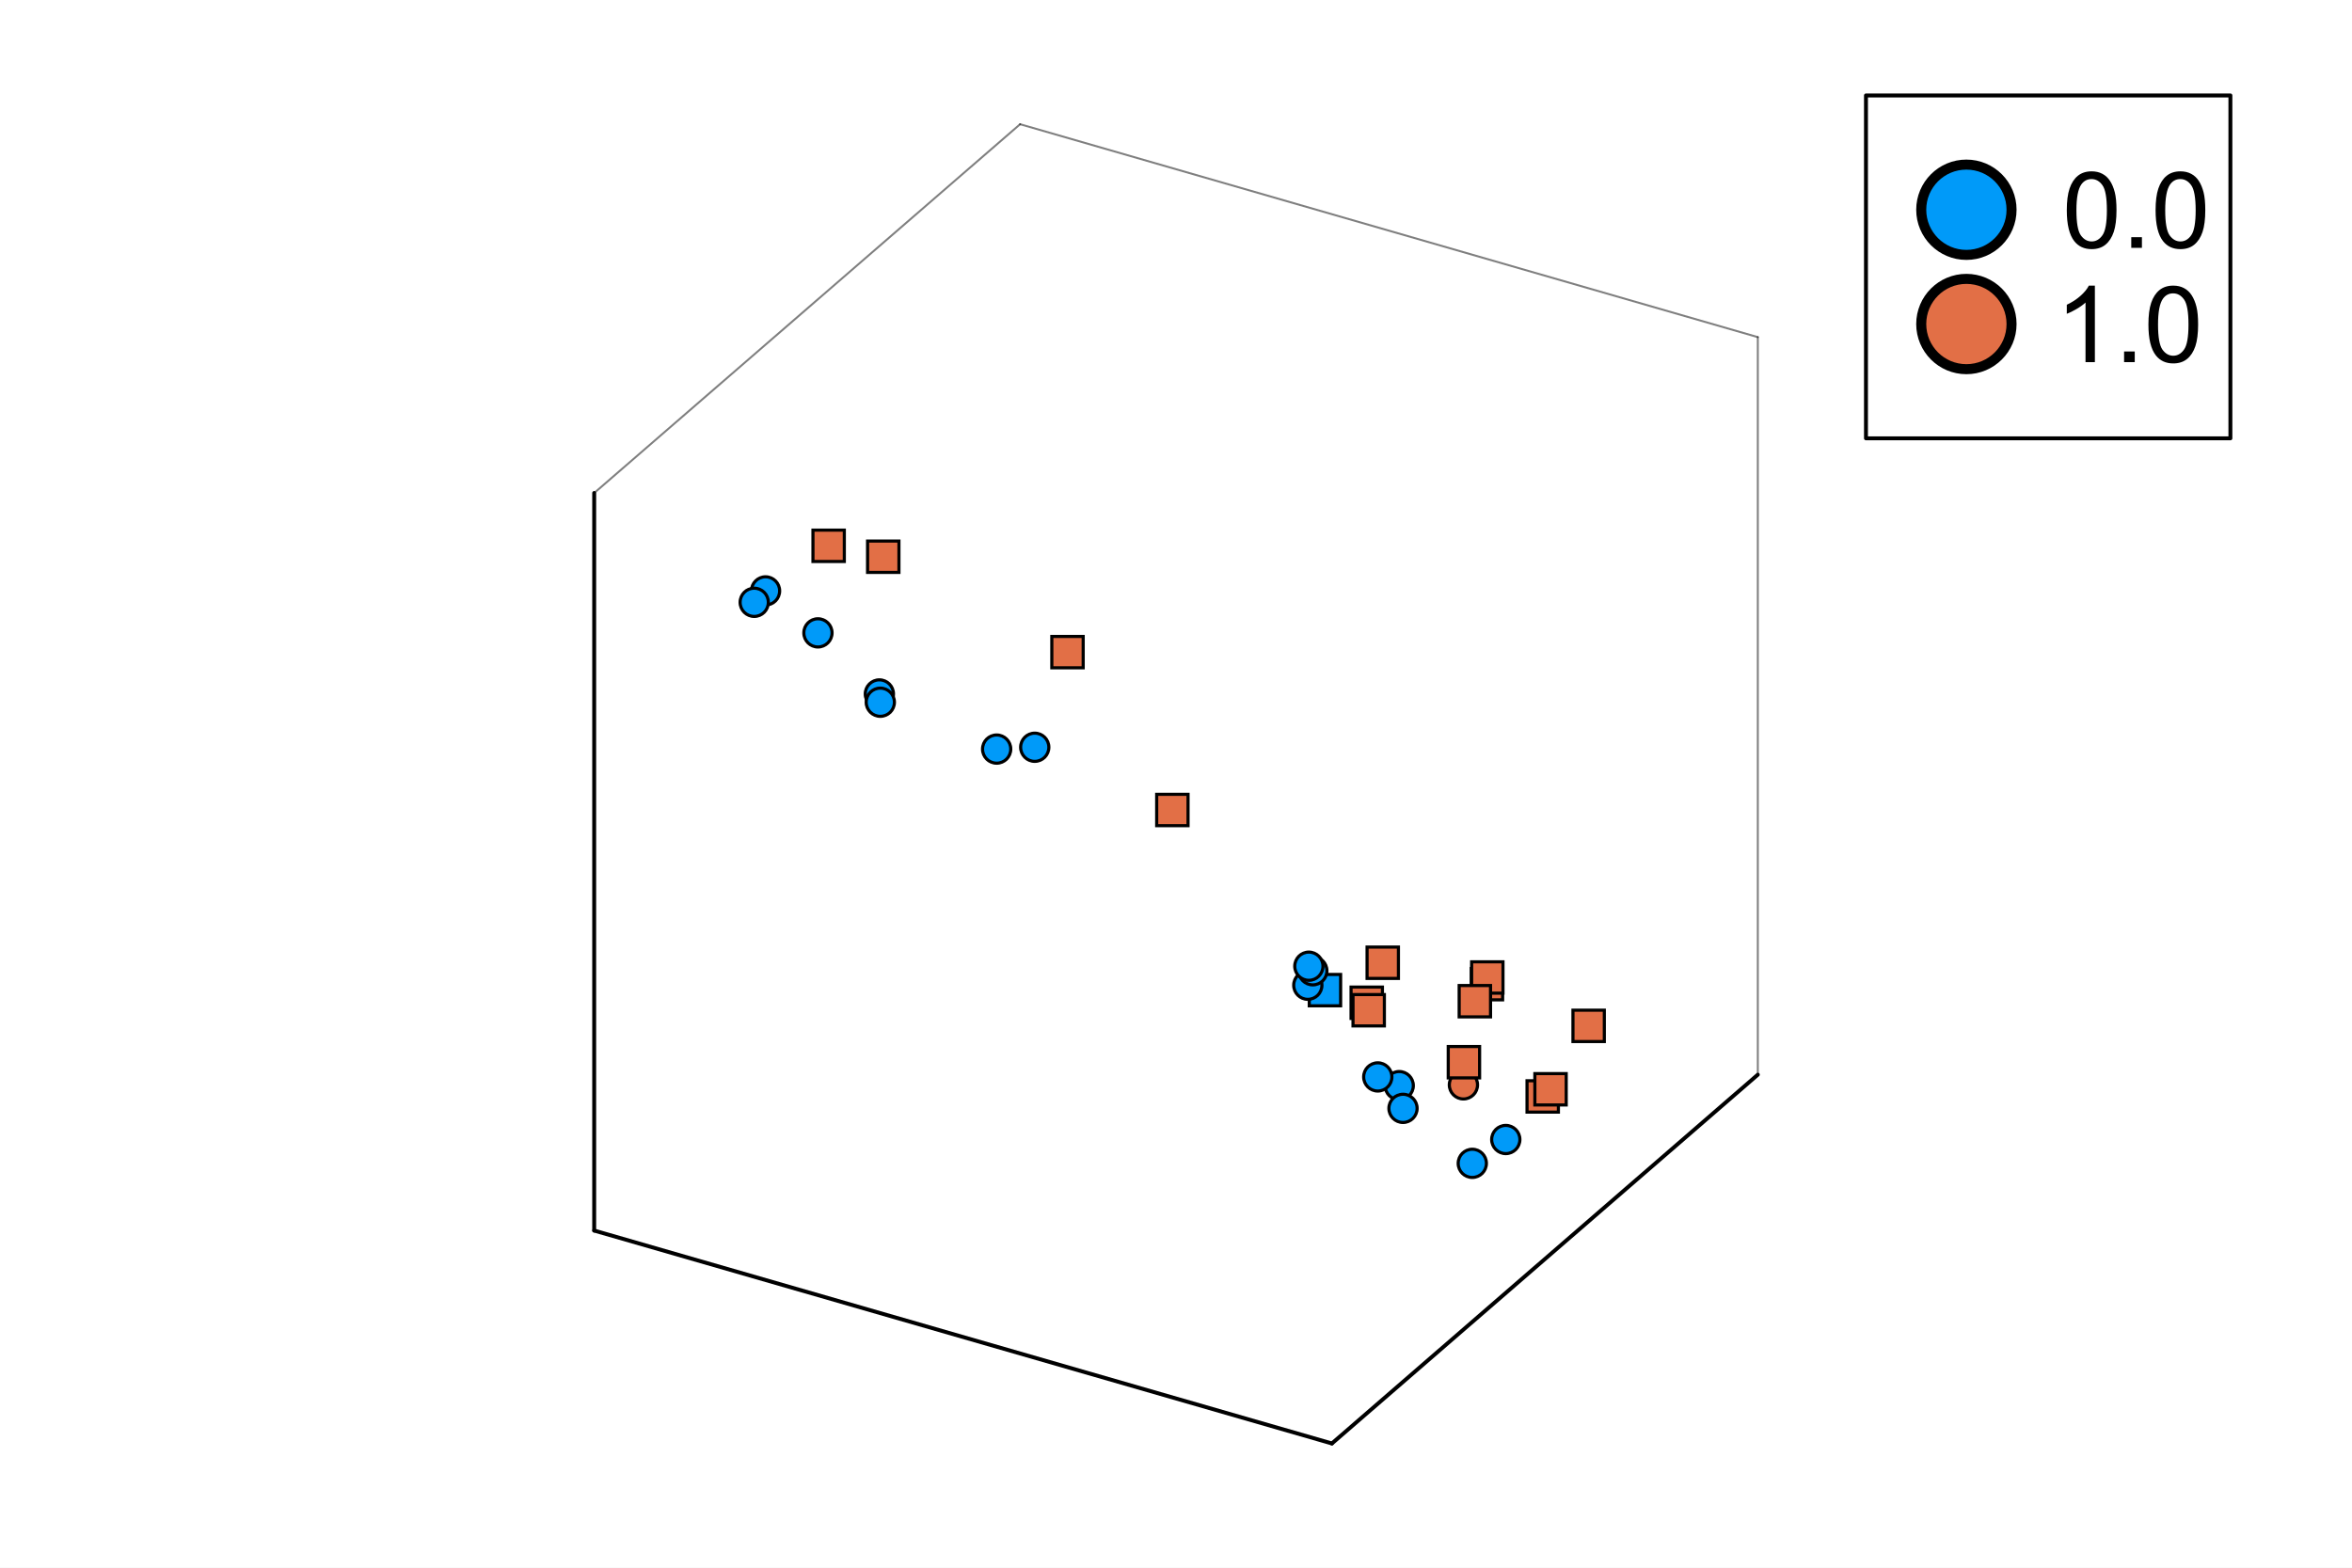
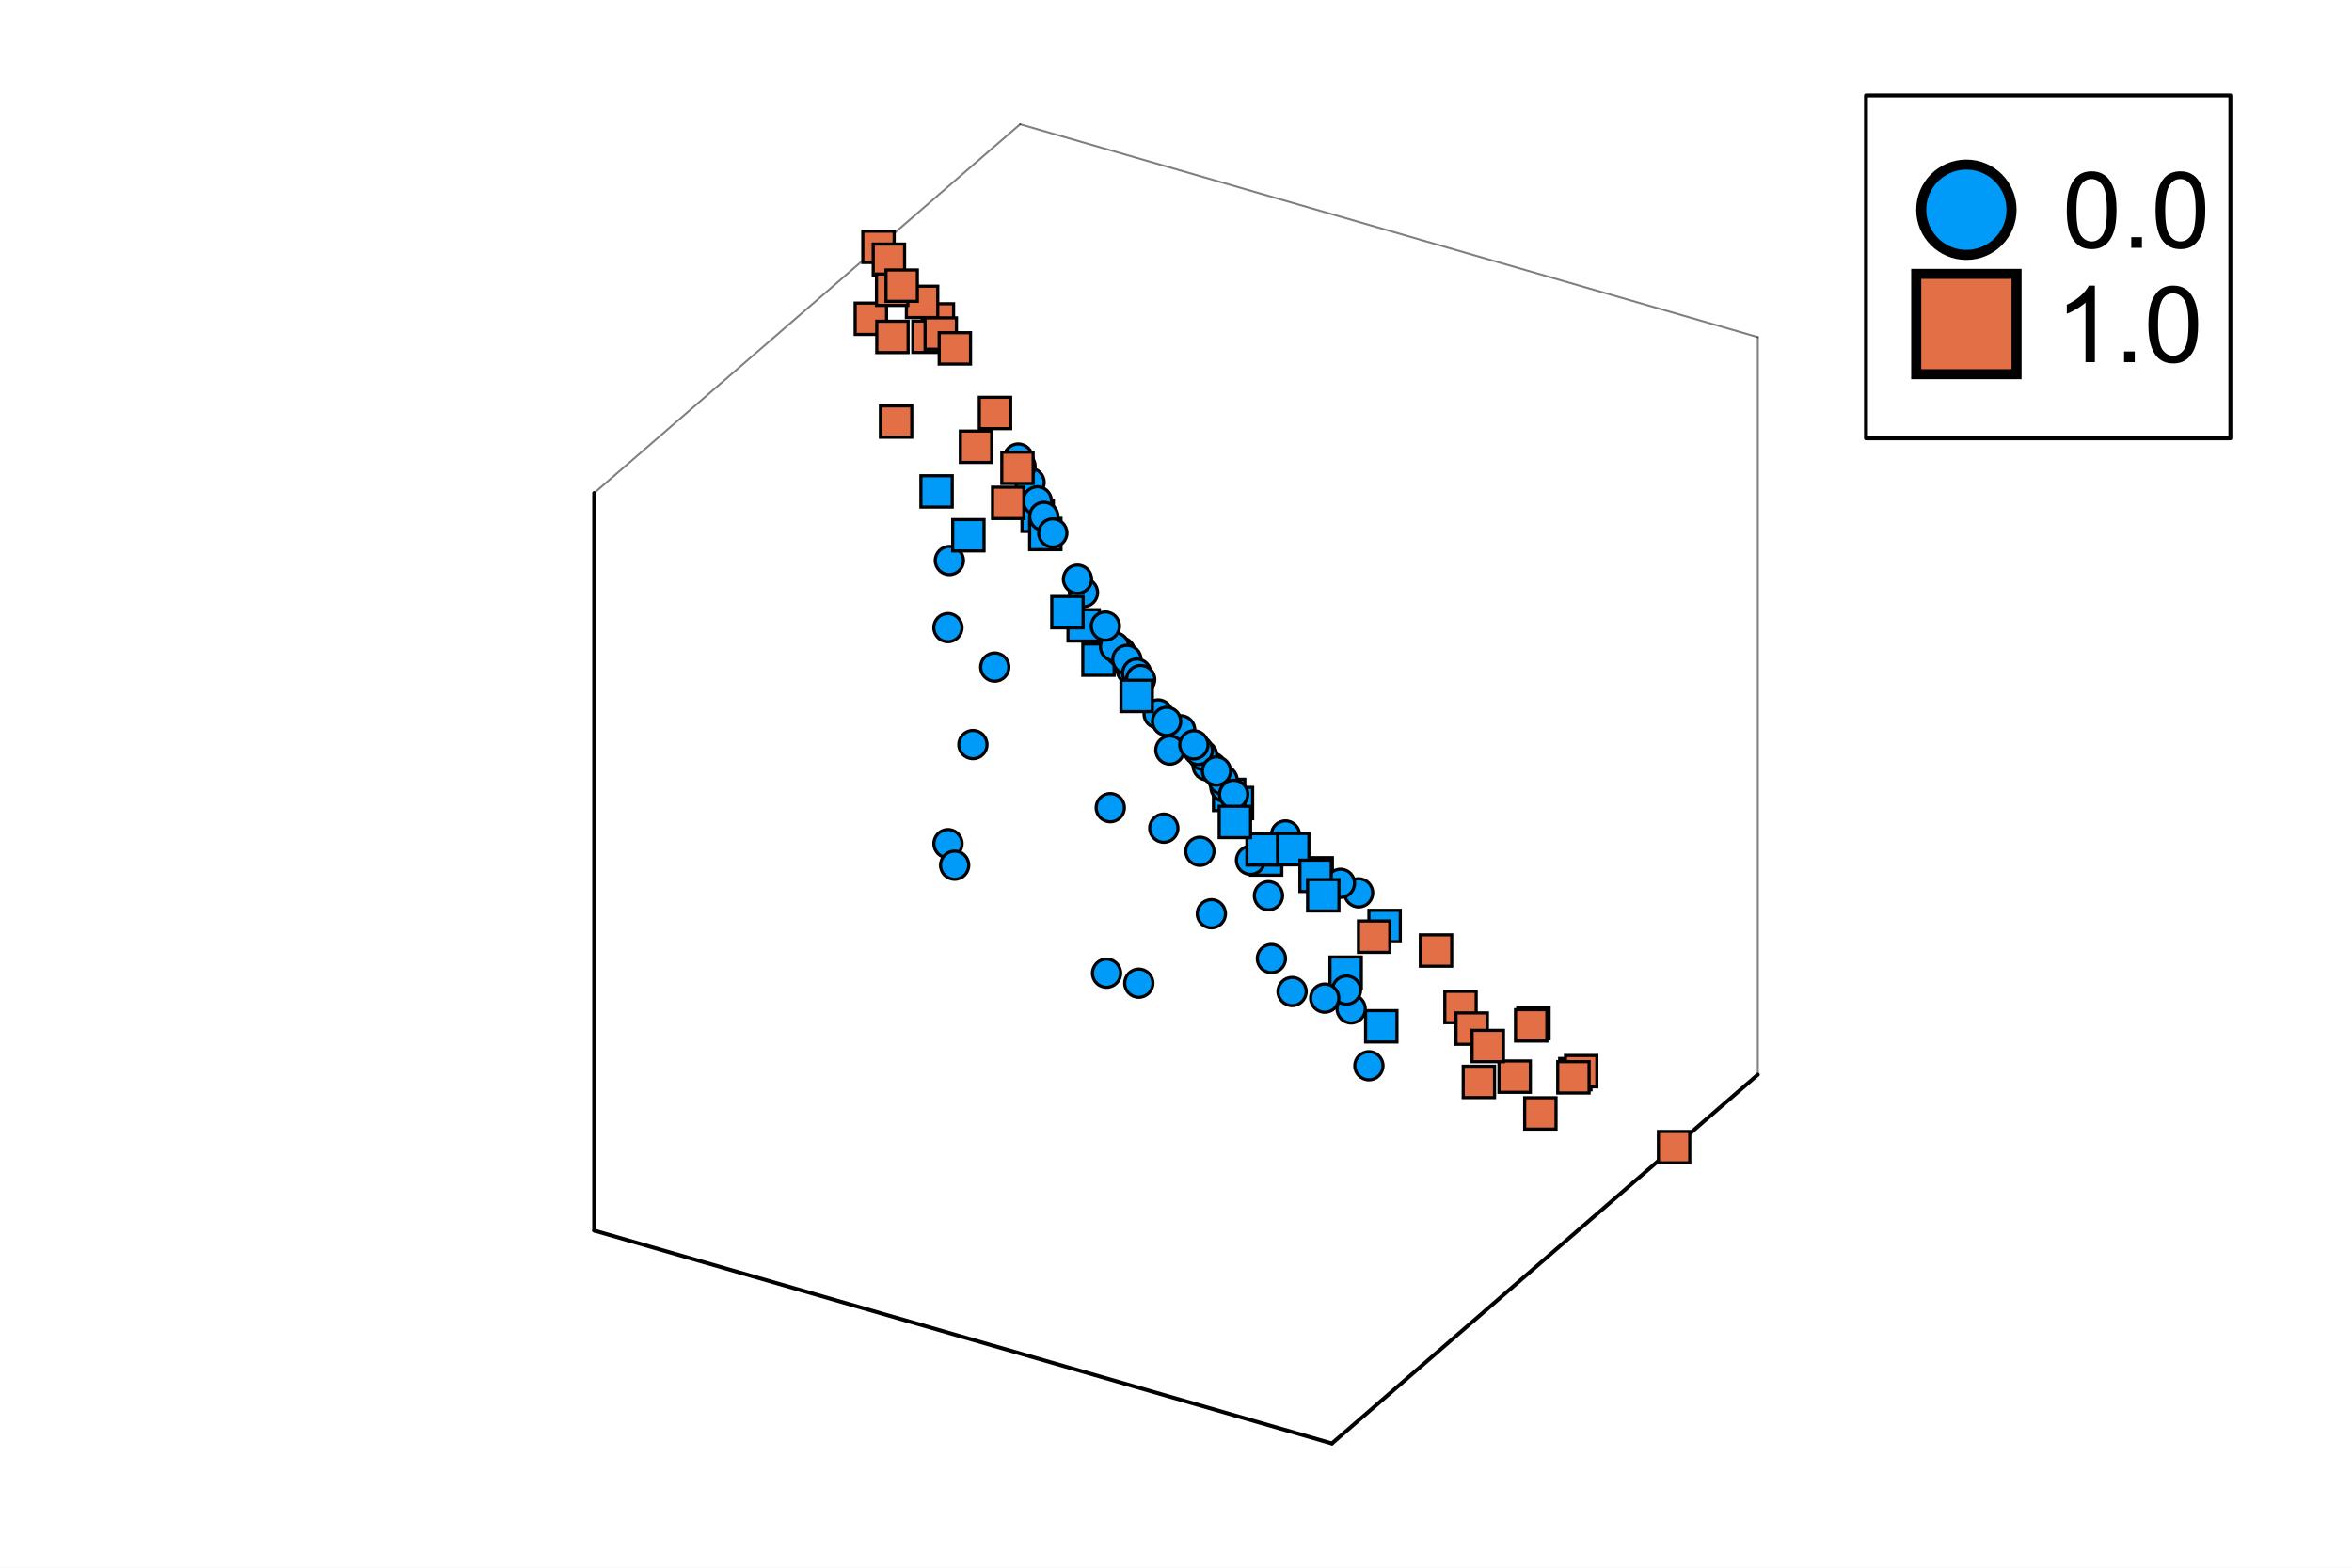
<svg xmlns="http://www.w3.org/2000/svg" width="600" height="400" viewBox="0 0 2400 1600">
  <defs>
-     <clipPath id="clip930">
+     <clipPath id="clip150">
      <rect x="0" y="0" width="2400" height="1600" />
    </clipPath>
  </defs>
-   <path clip-path="url(#clip930)" d="M0 1600 L2400 1600 L2400 8.88178e-14 L0 8.88178e-14  Z" fill="#ffffff" fill-rule="evenodd" fill-opacity="1" />
+   <path clip-path="url(#clip150)" d="M0 1600 L2400 1600 L2400 8.88178e-14 L0 8.88178e-14  Z" fill="#ffffff" fill-rule="evenodd" fill-opacity="1" />
  <defs>
-     <clipPath id="clip931">
+     <clipPath id="clip151">
      <rect x="480" y="0" width="1681" height="1600" />
    </clipPath>
  </defs>
  <defs>
-     <clipPath id="clip932">
+     <clipPath id="clip152">
      <rect x="47" y="47" width="2307" height="1507" />
    </clipPath>
  </defs>
-   <path clip-path="url(#clip932)" d="M-1278.17 856.455 L-1278.17 545.468 L-932.241 389.975 L-333.066 479.749 L-333.066 790.736 L-679 946.229 L-1278.17 856.455  Z" fill="#ffffff" fill-rule="evenodd" fill-opacity="1" />
-   <polyline clip-path="url(#clip930)" style="stroke:#000000; stroke-linecap:round; stroke-linejoin:round; stroke-width:4; stroke-opacity:1; fill:none" points="606.32,1255.92 1359.08,1473.22 " />
-   <polyline clip-path="url(#clip930)" style="stroke:#000000; stroke-linecap:round; stroke-linejoin:round; stroke-width:2; stroke-opacity:0.5; fill:none" points="1040.92,126.782 1793.68,344.084 " />
-   <polyline clip-path="url(#clip930)" style="stroke:#000000; stroke-linecap:round; stroke-linejoin:round; stroke-width:4; stroke-opacity:1; fill:none" points="1359.08,1473.22 1793.68,1096.84 " />
-   <polyline clip-path="url(#clip930)" style="stroke:#000000; stroke-linecap:round; stroke-linejoin:round; stroke-width:2; stroke-opacity:0.5; fill:none" points="606.32,503.16 1040.92,126.782 " />
-   <polyline clip-path="url(#clip930)" style="stroke:#000000; stroke-linecap:round; stroke-linejoin:round; stroke-width:4; stroke-opacity:1; fill:none" points="606.32,1255.92 606.32,503.16 " />
-   <polyline clip-path="url(#clip930)" style="stroke:#000000; stroke-linecap:round; stroke-linejoin:round; stroke-width:2; stroke-opacity:0.5; fill:none" points="1793.68,1096.84 1793.68,344.084 " />
-   <circle clip-path="url(#clip932)" cx="897.315" cy="708.256" r="14.4" fill="#009af9" fill-rule="evenodd" fill-opacity="1" stroke="#000000" stroke-opacity="1" stroke-width="3.2" />
-   <circle clip-path="url(#clip932)" cx="898.275" cy="716.701" r="14.4" fill="#009af9" fill-rule="evenodd" fill-opacity="1" stroke="#000000" stroke-opacity="1" stroke-width="3.2" />
-   <circle clip-path="url(#clip932)" cx="781.168" cy="603.087" r="14.4" fill="#009af9" fill-rule="evenodd" fill-opacity="1" stroke="#000000" stroke-opacity="1" stroke-width="3.2" />
-   <circle clip-path="url(#clip932)" cx="1502.34" cy="1187.32" r="14.4" fill="#009af9" fill-rule="evenodd" fill-opacity="1" stroke="#000000" stroke-opacity="1" stroke-width="3.2" />
-   <circle clip-path="url(#clip932)" cx="834.636" cy="645.916" r="14.4" fill="#009af9" fill-rule="evenodd" fill-opacity="1" stroke="#000000" stroke-opacity="1" stroke-width="3.2" />
-   <path clip-path="url(#clip932)" d="M1335.99 994.537 L1335.99 1026.54 L1367.99 1026.54 L1367.99 994.537 L1335.99 994.537 Z" fill="#009af9" fill-rule="evenodd" fill-opacity="1" stroke="#000000" stroke-opacity="1" stroke-width="3.2" />
-   <circle clip-path="url(#clip932)" cx="1334.51" cy="1005.54" r="14.4" fill="#009af9" fill-rule="evenodd" fill-opacity="1" stroke="#000000" stroke-opacity="1" stroke-width="3.2" />
-   <circle clip-path="url(#clip932)" cx="1055.86" cy="762.66" r="14.4" fill="#009af9" fill-rule="evenodd" fill-opacity="1" stroke="#000000" stroke-opacity="1" stroke-width="3.2" />
-   <circle clip-path="url(#clip932)" cx="1427.78" cy="1108" r="14.4" fill="#009af9" fill-rule="evenodd" fill-opacity="1" stroke="#000000" stroke-opacity="1" stroke-width="3.2" />
-   <circle clip-path="url(#clip932)" cx="1339.6" cy="990.778" r="14.4" fill="#009af9" fill-rule="evenodd" fill-opacity="1" stroke="#000000" stroke-opacity="1" stroke-width="3.2" />
-   <circle clip-path="url(#clip932)" cx="1016.99" cy="764.526" r="14.4" fill="#009af9" fill-rule="evenodd" fill-opacity="1" stroke="#000000" stroke-opacity="1" stroke-width="3.2" />
-   <circle clip-path="url(#clip932)" cx="769.612" cy="614.732" r="14.4" fill="#009af9" fill-rule="evenodd" fill-opacity="1" stroke="#000000" stroke-opacity="1" stroke-width="3.2" />
-   <circle clip-path="url(#clip932)" cx="1335.57" cy="986.116" r="14.4" fill="#009af9" fill-rule="evenodd" fill-opacity="1" stroke="#000000" stroke-opacity="1" stroke-width="3.2" />
-   <circle clip-path="url(#clip932)" cx="1431.64" cy="1131.21" r="14.4" fill="#009af9" fill-rule="evenodd" fill-opacity="1" stroke="#000000" stroke-opacity="1" stroke-width="3.2" />
-   <circle clip-path="url(#clip932)" cx="1536.51" cy="1163" r="14.4" fill="#009af9" fill-rule="evenodd" fill-opacity="1" stroke="#000000" stroke-opacity="1" stroke-width="3.2" />
-   <circle clip-path="url(#clip932)" cx="1405.89" cy="1099.12" r="14.4" fill="#009af9" fill-rule="evenodd" fill-opacity="1" stroke="#000000" stroke-opacity="1" stroke-width="3.2" />
-   <circle clip-path="url(#clip932)" cx="1493.29" cy="1107.23" r="14.4" fill="#e26f46" fill-rule="evenodd" fill-opacity="1" stroke="#000000" stroke-opacity="1" stroke-width="3.2" />
-   <path clip-path="url(#clip932)" d="M1501.3 988.452 L1501.3 1020.45 L1533.3 1020.45 L1533.3 988.452 L1501.3 988.452 Z" fill="#e26f46" fill-rule="evenodd" fill-opacity="1" stroke="#000000" stroke-opacity="1" stroke-width="3.2" />
-   <path clip-path="url(#clip932)" d="M1378.63 1007.42 L1378.63 1039.42 L1410.63 1039.42 L1410.63 1007.42 L1378.63 1007.42 Z" fill="#e26f46" fill-rule="evenodd" fill-opacity="1" stroke="#000000" stroke-opacity="1" stroke-width="3.2" />
-   <path clip-path="url(#clip932)" d="M1501.66 981.632 L1501.66 1013.63 L1533.66 1013.63 L1533.66 981.632 L1501.66 981.632 Z" fill="#e26f46" fill-rule="evenodd" fill-opacity="1" stroke="#000000" stroke-opacity="1" stroke-width="3.2" />
-   <path clip-path="url(#clip932)" d="M1488.95 1005.84 L1488.95 1037.84 L1520.95 1037.84 L1520.95 1005.84 L1488.95 1005.84 Z" fill="#e26f46" fill-rule="evenodd" fill-opacity="1" stroke="#000000" stroke-opacity="1" stroke-width="3.2" />
-   <path clip-path="url(#clip932)" d="M1605.06 1031.01 L1605.06 1063.01 L1637.06 1063.01 L1637.06 1031.01 L1605.06 1031.01 Z" fill="#e26f46" fill-rule="evenodd" fill-opacity="1" stroke="#000000" stroke-opacity="1" stroke-width="3.2" />
-   <path clip-path="url(#clip932)" d="M1558.2 1103.03 L1558.2 1135.03 L1590.2 1135.03 L1590.2 1103.03 L1558.2 1103.03 Z" fill="#e26f46" fill-rule="evenodd" fill-opacity="1" stroke="#000000" stroke-opacity="1" stroke-width="3.2" />
-   <path clip-path="url(#clip932)" d="M885.285 552.2 L885.285 584.2 L917.285 584.2 L917.285 552.2 L885.285 552.2 Z" fill="#e26f46" fill-rule="evenodd" fill-opacity="1" stroke="#000000" stroke-opacity="1" stroke-width="3.2" />
-   <path clip-path="url(#clip932)" d="M1566.18 1095.73 L1566.18 1127.73 L1598.18 1127.73 L1598.18 1095.73 L1566.18 1095.73 Z" fill="#e26f46" fill-rule="evenodd" fill-opacity="1" stroke="#000000" stroke-opacity="1" stroke-width="3.2" />
-   <path clip-path="url(#clip932)" d="M1073.29 649.566 L1073.29 681.566 L1105.29 681.566 L1105.29 649.566 L1073.29 649.566 Z" fill="#e26f46" fill-rule="evenodd" fill-opacity="1" stroke="#000000" stroke-opacity="1" stroke-width="3.2" />
-   <path clip-path="url(#clip932)" d="M1180.29 810.69 L1180.29 842.69 L1212.29 842.69 L1212.29 810.69 L1180.29 810.69 Z" fill="#e26f46" fill-rule="evenodd" fill-opacity="1" stroke="#000000" stroke-opacity="1" stroke-width="3.2" />
-   <path clip-path="url(#clip932)" d="M1380.62 1015.07 L1380.62 1047.07 L1412.62 1047.07 L1412.62 1015.07 L1380.62 1015.07 Z" fill="#e26f46" fill-rule="evenodd" fill-opacity="1" stroke="#000000" stroke-opacity="1" stroke-width="3.2" />
-   <path clip-path="url(#clip932)" d="M1394.97 966.586 L1394.97 998.586 L1426.97 998.586 L1426.97 966.586 L1394.97 966.586 Z" fill="#e26f46" fill-rule="evenodd" fill-opacity="1" stroke="#000000" stroke-opacity="1" stroke-width="3.2" />
-   <path clip-path="url(#clip932)" d="M829.548 541.057 L829.548 573.057 L861.548 573.057 L861.548 541.057 L829.548 541.057 Z" fill="#e26f46" fill-rule="evenodd" fill-opacity="1" stroke="#000000" stroke-opacity="1" stroke-width="3.2" />
-   <path clip-path="url(#clip932)" d="M1477.8 1068.11 L1477.8 1100.11 L1509.8 1100.11 L1509.8 1068.11 L1477.8 1068.11 Z" fill="#e26f46" fill-rule="evenodd" fill-opacity="1" stroke="#000000" stroke-opacity="1" stroke-width="3.2" />
-   <path clip-path="url(#clip930)" d="M1904.05 447.348 L2275.91 447.348 L2275.91 97.428 L1904.05 97.428  Z" fill="#ffffff" fill-rule="evenodd" fill-opacity="1" />
-   <polyline clip-path="url(#clip930)" style="stroke:#000000; stroke-linecap:round; stroke-linejoin:round; stroke-width:4; stroke-opacity:1; fill:none" points="1904.05,447.348 2275.91,447.348 2275.91,97.428 1904.05,97.428 1904.05,447.348 " />
-   <circle clip-path="url(#clip930)" cx="2006.52" cy="214.068" r="46.08" fill="#009af9" fill-rule="evenodd" fill-opacity="1" stroke="#000000" stroke-opacity="1" stroke-width="10.24" />
-   <path clip-path="url(#clip930)" d="M2108.98 214.598 Q2108.98 200.807 2111.8 192.427 Q2114.66 183.993 2120.23 179.431 Q2125.85 174.87 2134.34 174.87 Q2140.6 174.87 2145.32 177.416 Q2150.04 179.909 2153.12 184.682 Q2156.19 189.403 2157.94 196.246 Q2159.69 203.035 2159.69 214.598 Q2159.69 228.283 2156.88 236.717 Q2154.07 245.098 2148.45 249.712 Q2142.88 254.274 2134.34 254.274 Q2123.09 254.274 2116.68 246.211 Q2108.98 236.505 2108.98 214.598 M2118.8 214.598 Q2118.8 233.747 2123.25 240.112 Q2127.76 246.424 2134.34 246.424 Q2140.92 246.424 2145.37 240.059 Q2149.88 233.693 2149.88 214.598 Q2149.88 195.397 2145.37 189.085 Q2140.92 182.773 2134.23 182.773 Q2127.65 182.773 2123.73 188.342 Q2118.8 195.45 2118.8 214.598 Z" fill="#000000" fill-rule="nonzero" fill-opacity="1" />
-   <path clip-path="url(#clip930)" d="M2174.76 252.948 L2174.76 242.074 L2185.63 242.074 L2185.63 252.948 L2174.76 252.948 Z" fill="#000000" fill-rule="nonzero" fill-opacity="1" />
-   <path clip-path="url(#clip930)" d="M2199.58 214.598 Q2199.58 200.807 2202.39 192.427 Q2205.26 183.993 2210.83 179.431 Q2216.45 174.87 2224.93 174.87 Q2231.19 174.87 2235.91 177.416 Q2240.64 179.909 2243.71 184.682 Q2246.79 189.403 2248.54 196.246 Q2250.29 203.035 2250.29 214.598 Q2250.29 228.283 2247.48 236.717 Q2244.67 245.098 2239.04 249.712 Q2233.47 254.274 2224.93 254.274 Q2213.69 254.274 2207.27 246.211 Q2199.58 236.505 2199.58 214.598 M2209.39 214.598 Q2209.39 233.747 2213.85 240.112 Q2218.36 246.424 2224.93 246.424 Q2231.51 246.424 2235.97 240.059 Q2240.48 233.693 2240.48 214.598 Q2240.48 195.397 2235.97 189.085 Q2231.51 182.773 2224.83 182.773 Q2218.25 182.773 2214.33 188.342 Q2209.39 195.45 2209.39 214.598 Z" fill="#000000" fill-rule="nonzero" fill-opacity="1" />
-   <circle clip-path="url(#clip930)" cx="2006.52" cy="330.708" r="46.08" fill="#e26f46" fill-rule="evenodd" fill-opacity="1" stroke="#000000" stroke-opacity="1" stroke-width="10.24" />
-   <path clip-path="url(#clip930)" d="M2137.63 369.588 L2128.08 369.588 L2128.08 308.748 Q2124.63 312.037 2119.01 315.326 Q2113.44 318.614 2108.98 320.258 L2108.98 311.029 Q2116.99 307.263 2122.99 301.906 Q2128.98 296.549 2131.47 291.51 L2137.63 291.51 L2137.63 369.588 Z" fill="#000000" fill-rule="nonzero" fill-opacity="1" />
-   <path clip-path="url(#clip930)" d="M2167.44 369.588 L2167.44 358.714 L2178.31 358.714 L2178.31 369.588 L2167.44 369.588 Z" fill="#000000" fill-rule="nonzero" fill-opacity="1" />
-   <path clip-path="url(#clip930)" d="M2192.26 331.238 Q2192.26 317.447 2195.07 309.067 Q2197.94 300.633 2203.51 296.071 Q2209.13 291.51 2217.61 291.51 Q2223.87 291.51 2228.59 294.056 Q2233.32 296.549 2236.39 301.322 Q2239.47 306.043 2241.22 312.886 Q2242.97 319.675 2242.97 331.238 Q2242.97 344.923 2240.16 353.357 Q2237.35 361.738 2231.72 366.352 Q2226.15 370.914 2217.61 370.914 Q2206.37 370.914 2199.95 362.851 Q2192.26 353.145 2192.26 331.238 M2202.07 331.238 Q2202.07 350.387 2206.53 356.752 Q2211.04 363.064 2217.61 363.064 Q2224.19 363.064 2228.65 356.699 Q2233.16 350.333 2233.16 331.238 Q2233.16 312.037 2228.65 305.725 Q2224.19 299.413 2217.51 299.413 Q2210.93 299.413 2207.01 304.982 Q2202.07 312.09 2202.07 331.238 Z" fill="#000000" fill-rule="nonzero" fill-opacity="1" />
+   <path clip-path="url(#clip152)" d="M1280.92 1794.85 L1280.92 1370.97 L1465.79 1159.03 L1785.99 1281.39 L1785.99 1705.27 L1601.12 1917.21 L1280.92 1794.85  Z" fill="#ffffff" fill-rule="evenodd" fill-opacity="1" />
+   <polyline clip-path="url(#clip150)" style="stroke:#000000; stroke-linecap:round; stroke-linejoin:round; stroke-width:4; stroke-opacity:1; fill:none" points="606.32,1255.92 1359.08,1473.22 " />
+   <polyline clip-path="url(#clip150)" style="stroke:#000000; stroke-linecap:round; stroke-linejoin:round; stroke-width:2; stroke-opacity:0.5; fill:none" points="1040.92,126.782 1793.68,344.084 " />
+   <polyline clip-path="url(#clip150)" style="stroke:#000000; stroke-linecap:round; stroke-linejoin:round; stroke-width:4; stroke-opacity:1; fill:none" points="1359.08,1473.22 1793.68,1096.84 " />
+   <polyline clip-path="url(#clip150)" style="stroke:#000000; stroke-linecap:round; stroke-linejoin:round; stroke-width:2; stroke-opacity:0.5; fill:none" points="606.32,503.16 1040.92,126.782 " />
+   <polyline clip-path="url(#clip150)" style="stroke:#000000; stroke-linecap:round; stroke-linejoin:round; stroke-width:4; stroke-opacity:1; fill:none" points="606.32,1255.92 606.32,503.16 " />
+   <polyline clip-path="url(#clip150)" style="stroke:#000000; stroke-linecap:round; stroke-linejoin:round; stroke-width:2; stroke-opacity:0.5; fill:none" points="1793.68,1096.84 1793.68,344.084 " />
+   <circle clip-path="url(#clip152)" cx="1396.84" cy="1087.71" r="14.4" fill="#009af9" fill-rule="evenodd" fill-opacity="1" stroke="#000000" stroke-opacity="1" stroke-width="3.2" />
+   <path clip-path="url(#clip152)" d="M1246.22 803.592 L1246.22 835.592 L1278.22 835.592 L1278.22 803.592 L1246.22 803.592 Z" fill="#009af9" fill-rule="evenodd" fill-opacity="1" stroke="#000000" stroke-opacity="1" stroke-width="3.2" />
+   <circle clip-path="url(#clip152)" cx="1311.67" cy="852.176" r="14.4" fill="#009af9" fill-rule="evenodd" fill-opacity="1" stroke="#000000" stroke-opacity="1" stroke-width="3.2" />
+   <path clip-path="url(#clip152)" d="M1104.91 657.277 L1104.91 689.277 L1136.91 689.277 L1136.91 657.277 L1104.91 657.277 Z" fill="#009af9" fill-rule="evenodd" fill-opacity="1" stroke="#000000" stroke-opacity="1" stroke-width="3.2" />
+   <path clip-path="url(#clip152)" d="M1042.86 510.383 L1042.86 542.383 L1074.86 542.383 L1074.86 510.383 L1042.86 510.383 Z" fill="#009af9" fill-rule="evenodd" fill-opacity="1" stroke="#000000" stroke-opacity="1" stroke-width="3.2" />
+   <path clip-path="url(#clip152)" d="M939.692 485.523 L939.692 517.523 L971.692 517.523 L971.692 485.523 L939.692 485.523 Z" fill="#009af9" fill-rule="evenodd" fill-opacity="1" stroke="#000000" stroke-opacity="1" stroke-width="3.2" />
+   <circle clip-path="url(#clip152)" cx="1236.46" cy="782.903" r="14.4" fill="#009af9" fill-rule="evenodd" fill-opacity="1" stroke="#000000" stroke-opacity="1" stroke-width="3.2" />
+   <circle clip-path="url(#clip152)" cx="1143.58" cy="665.309" r="14.4" fill="#009af9" fill-rule="evenodd" fill-opacity="1" stroke="#000000" stroke-opacity="1" stroke-width="3.2" />
+   <path clip-path="url(#clip152)" d="M1327.58 875.335 L1327.58 907.335 L1359.58 907.335 L1359.58 875.335 L1327.58 875.335 Z" fill="#009af9" fill-rule="evenodd" fill-opacity="1" stroke="#000000" stroke-opacity="1" stroke-width="3.2" />
+   <circle clip-path="url(#clip152)" cx="1154.28" cy="683.614" r="14.4" fill="#009af9" fill-rule="evenodd" fill-opacity="1" stroke="#000000" stroke-opacity="1" stroke-width="3.2" />
+   <circle clip-path="url(#clip152)" cx="1137.37" cy="660.173" r="14.4" fill="#009af9" fill-rule="evenodd" fill-opacity="1" stroke="#000000" stroke-opacity="1" stroke-width="3.2" />
+   <circle clip-path="url(#clip152)" cx="1051.08" cy="492.33" r="14.4" fill="#009af9" fill-rule="evenodd" fill-opacity="1" stroke="#000000" stroke-opacity="1" stroke-width="3.2" />
+   <path clip-path="url(#clip152)" d="M1050.65 528.986 L1050.65 560.986 L1082.65 560.986 L1082.65 528.986 L1050.65 528.986 Z" fill="#009af9" fill-rule="evenodd" fill-opacity="1" stroke="#000000" stroke-opacity="1" stroke-width="3.2" />
+   <path clip-path="url(#clip152)" d="M1357.11 976.697 L1357.11 1008.7 L1389.11 1008.7 L1389.11 976.697 L1357.11 976.697 Z" fill="#009af9" fill-rule="evenodd" fill-opacity="1" stroke="#000000" stroke-opacity="1" stroke-width="3.2" />
+   <circle clip-path="url(#clip152)" cx="1236.09" cy="932.589" r="14.4" fill="#009af9" fill-rule="evenodd" fill-opacity="1" stroke="#000000" stroke-opacity="1" stroke-width="3.2" />
+   <path clip-path="url(#clip152)" d="M1275.97 861.201 L1275.97 893.201 L1307.97 893.201 L1307.97 861.201 L1275.97 861.201 Z" fill="#009af9" fill-rule="evenodd" fill-opacity="1" stroke="#000000" stroke-opacity="1" stroke-width="3.2" />
+   <circle clip-path="url(#clip152)" cx="1276.04" cy="878.008" r="14.4" fill="#009af9" fill-rule="evenodd" fill-opacity="1" stroke="#000000" stroke-opacity="1" stroke-width="3.2" />
+   <circle clip-path="url(#clip152)" cx="968.73" cy="572.091" r="14.4" fill="#009af9" fill-rule="evenodd" fill-opacity="1" stroke="#000000" stroke-opacity="1" stroke-width="3.2" />
+   <path clip-path="url(#clip152)" d="M1089.79 622.286 L1089.79 654.286 L1121.79 654.286 L1121.79 622.286 L1089.79 622.286 Z" fill="#009af9" fill-rule="evenodd" fill-opacity="1" stroke="#000000" stroke-opacity="1" stroke-width="3.2" />
+   <circle clip-path="url(#clip152)" cx="1039.01" cy="467.47" r="14.4" fill="#009af9" fill-rule="evenodd" fill-opacity="1" stroke="#000000" stroke-opacity="1" stroke-width="3.2" />
+   <circle clip-path="url(#clip152)" cx="1231.83" cy="781.701" r="14.4" fill="#009af9" fill-rule="evenodd" fill-opacity="1" stroke="#000000" stroke-opacity="1" stroke-width="3.2" />
+   <circle clip-path="url(#clip152)" cx="1204.77" cy="744.854" r="14.4" fill="#009af9" fill-rule="evenodd" fill-opacity="1" stroke="#000000" stroke-opacity="1" stroke-width="3.2" />
+   <circle clip-path="url(#clip152)" cx="1386.35" cy="911.245" r="14.4" fill="#009af9" fill-rule="evenodd" fill-opacity="1" stroke="#000000" stroke-opacity="1" stroke-width="3.2" />
+   <circle clip-path="url(#clip152)" cx="1058.49" cy="511.19" r="14.4" fill="#009af9" fill-rule="evenodd" fill-opacity="1" stroke="#000000" stroke-opacity="1" stroke-width="3.2" />
+   <circle clip-path="url(#clip152)" cx="1227.24" cy="770.798" r="14.4" fill="#009af9" fill-rule="evenodd" fill-opacity="1" stroke="#000000" stroke-opacity="1" stroke-width="3.2" />
+   <circle clip-path="url(#clip152)" cx="1105.6" cy="604.782" r="14.4" fill="#009af9" fill-rule="evenodd" fill-opacity="1" stroke="#000000" stroke-opacity="1" stroke-width="3.2" />
+   <circle clip-path="url(#clip152)" cx="1127.93" cy="639.022" r="14.4" fill="#009af9" fill-rule="evenodd" fill-opacity="1" stroke="#000000" stroke-opacity="1" stroke-width="3.2" />
+   <circle clip-path="url(#clip152)" cx="967.315" cy="861.021" r="14.4" fill="#009af9" fill-rule="evenodd" fill-opacity="1" stroke="#000000" stroke-opacity="1" stroke-width="3.2" />
+   <path clip-path="url(#clip152)" d="M1272.35 850.898 L1272.35 882.898 L1304.35 882.898 L1304.35 850.898 L1272.35 850.898 Z" fill="#009af9" fill-rule="evenodd" fill-opacity="1" stroke="#000000" stroke-opacity="1" stroke-width="3.2" />
+   <circle clip-path="url(#clip152)" cx="1129.15" cy="993.245" r="14.4" fill="#009af9" fill-rule="evenodd" fill-opacity="1" stroke="#000000" stroke-opacity="1" stroke-width="3.2" />
+   <circle clip-path="url(#clip152)" cx="1318.46" cy="1011.96" r="14.4" fill="#009af9" fill-rule="evenodd" fill-opacity="1" stroke="#000000" stroke-opacity="1" stroke-width="3.2" />
+   <path clip-path="url(#clip152)" d="M1303.63 850.701 L1303.63 882.701 L1335.63 882.701 L1335.63 850.701 L1303.63 850.701 Z" fill="#009af9" fill-rule="evenodd" fill-opacity="1" stroke="#000000" stroke-opacity="1" stroke-width="3.2" />
+   <circle clip-path="url(#clip152)" cx="1378.74" cy="1029.69" r="14.4" fill="#009af9" fill-rule="evenodd" fill-opacity="1" stroke="#000000" stroke-opacity="1" stroke-width="3.2" />
+   <circle clip-path="url(#clip152)" cx="1162.05" cy="1003.44" r="14.4" fill="#009af9" fill-rule="evenodd" fill-opacity="1" stroke="#000000" stroke-opacity="1" stroke-width="3.2" />
+   <circle clip-path="url(#clip152)" cx="1015.07" cy="680.867" r="14.4" fill="#009af9" fill-rule="evenodd" fill-opacity="1" stroke="#000000" stroke-opacity="1" stroke-width="3.2" />
+   <path clip-path="url(#clip152)" d="M1393.47 1031.47 L1393.47 1063.47 L1425.47 1063.47 L1425.47 1031.47 L1393.47 1031.47 Z" fill="#009af9" fill-rule="evenodd" fill-opacity="1" stroke="#000000" stroke-opacity="1" stroke-width="3.2" />
+   <path clip-path="url(#clip152)" d="M972.151 530.289 L972.151 562.289 L1004.15 562.289 L1004.15 530.289 L972.151 530.289 Z" fill="#009af9" fill-rule="evenodd" fill-opacity="1" stroke="#000000" stroke-opacity="1" stroke-width="3.2" />
+   <circle clip-path="url(#clip152)" cx="1294.35" cy="914.169" r="14.4" fill="#009af9" fill-rule="evenodd" fill-opacity="1" stroke="#000000" stroke-opacity="1" stroke-width="3.2" />
+   <circle clip-path="url(#clip152)" cx="1041.86" cy="475.778" r="14.4" fill="#009af9" fill-rule="evenodd" fill-opacity="1" stroke="#000000" stroke-opacity="1" stroke-width="3.2" />
+   <circle clip-path="url(#clip152)" cx="967.266" cy="640.595" r="14.4" fill="#009af9" fill-rule="evenodd" fill-opacity="1" stroke="#000000" stroke-opacity="1" stroke-width="3.2" />
+   <circle clip-path="url(#clip152)" cx="1149.9" cy="673.059" r="14.4" fill="#009af9" fill-rule="evenodd" fill-opacity="1" stroke="#000000" stroke-opacity="1" stroke-width="3.2" />
+   <circle clip-path="url(#clip152)" cx="1159.94" cy="687.01" r="14.4" fill="#009af9" fill-rule="evenodd" fill-opacity="1" stroke="#000000" stroke-opacity="1" stroke-width="3.2" />
+   <circle clip-path="url(#clip152)" cx="1065.15" cy="527.029" r="14.4" fill="#009af9" fill-rule="evenodd" fill-opacity="1" stroke="#000000" stroke-opacity="1" stroke-width="3.2" />
+   <path clip-path="url(#clip152)" d="M1238.22 795.318 L1238.22 827.318 L1270.22 827.318 L1270.22 795.318 L1238.22 795.318 Z" fill="#009af9" fill-rule="evenodd" fill-opacity="1" stroke="#000000" stroke-opacity="1" stroke-width="3.2" />
+   <circle clip-path="url(#clip152)" cx="1181.78" cy="728.682" r="14.4" fill="#009af9" fill-rule="evenodd" fill-opacity="1" stroke="#000000" stroke-opacity="1" stroke-width="3.2" />
+   <circle clip-path="url(#clip152)" cx="1163.95" cy="693.578" r="14.4" fill="#009af9" fill-rule="evenodd" fill-opacity="1" stroke="#000000" stroke-opacity="1" stroke-width="3.2" />
+   <circle clip-path="url(#clip152)" cx="1222.76" cy="765.855" r="14.4" fill="#009af9" fill-rule="evenodd" fill-opacity="1" stroke="#000000" stroke-opacity="1" stroke-width="3.2" />
+   <circle clip-path="url(#clip152)" cx="1373.98" cy="1010.49" r="14.4" fill="#009af9" fill-rule="evenodd" fill-opacity="1" stroke="#000000" stroke-opacity="1" stroke-width="3.2" />
+   <circle clip-path="url(#clip152)" cx="1074.29" cy="543.962" r="14.4" fill="#009af9" fill-rule="evenodd" fill-opacity="1" stroke="#000000" stroke-opacity="1" stroke-width="3.2" />
+   <path clip-path="url(#clip152)" d="M1073.23 608.801 L1073.23 640.801 L1105.23 640.801 L1105.23 608.801 L1073.23 608.801 Z" fill="#009af9" fill-rule="evenodd" fill-opacity="1" stroke="#000000" stroke-opacity="1" stroke-width="3.2" />
+   <circle clip-path="url(#clip152)" cx="1193.74" cy="765.555" r="14.4" fill="#009af9" fill-rule="evenodd" fill-opacity="1" stroke="#000000" stroke-opacity="1" stroke-width="3.2" />
+   <circle clip-path="url(#clip152)" cx="1297.36" cy="978.3" r="14.4" fill="#009af9" fill-rule="evenodd" fill-opacity="1" stroke="#000000" stroke-opacity="1" stroke-width="3.2" />
+   <circle clip-path="url(#clip152)" cx="1099.48" cy="591.129" r="14.4" fill="#009af9" fill-rule="evenodd" fill-opacity="1" stroke="#000000" stroke-opacity="1" stroke-width="3.2" />
+   <circle clip-path="url(#clip152)" cx="1218.26" cy="760.215" r="14.4" fill="#009af9" fill-rule="evenodd" fill-opacity="1" stroke="#000000" stroke-opacity="1" stroke-width="3.2" />
+   <circle clip-path="url(#clip152)" cx="1224.37" cy="868.828" r="14.4" fill="#009af9" fill-rule="evenodd" fill-opacity="1" stroke="#000000" stroke-opacity="1" stroke-width="3.2" />
+   <circle clip-path="url(#clip152)" cx="1132.94" cy="824.318" r="14.4" fill="#009af9" fill-rule="evenodd" fill-opacity="1" stroke="#000000" stroke-opacity="1" stroke-width="3.2" />
+   <circle clip-path="url(#clip152)" cx="1190.42" cy="736.226" r="14.4" fill="#009af9" fill-rule="evenodd" fill-opacity="1" stroke="#000000" stroke-opacity="1" stroke-width="3.2" />
+   <circle clip-path="url(#clip152)" cx="1187.56" cy="845.235" r="14.4" fill="#009af9" fill-rule="evenodd" fill-opacity="1" stroke="#000000" stroke-opacity="1" stroke-width="3.2" />
+   <circle clip-path="url(#clip152)" cx="1249.98" cy="803.616" r="14.4" fill="#009af9" fill-rule="evenodd" fill-opacity="1" stroke="#000000" stroke-opacity="1" stroke-width="3.2" />
+   <circle clip-path="url(#clip152)" cx="1248.05" cy="796.161" r="14.4" fill="#009af9" fill-rule="evenodd" fill-opacity="1" stroke="#000000" stroke-opacity="1" stroke-width="3.2" />
+   <path clip-path="url(#clip152)" d="M1396.85 929.076 L1396.85 961.076 L1428.85 961.076 L1428.85 929.076 L1396.85 929.076 Z" fill="#009af9" fill-rule="evenodd" fill-opacity="1" stroke="#000000" stroke-opacity="1" stroke-width="3.2" />
+   <circle clip-path="url(#clip152)" cx="1258.81" cy="810.746" r="14.4" fill="#009af9" fill-rule="evenodd" fill-opacity="1" stroke="#000000" stroke-opacity="1" stroke-width="3.2" />
+   <circle clip-path="url(#clip152)" cx="1241.31" cy="786.906" r="14.4" fill="#009af9" fill-rule="evenodd" fill-opacity="1" stroke="#000000" stroke-opacity="1" stroke-width="3.2" />
+   <circle clip-path="url(#clip152)" cx="992.781" cy="759.944" r="14.4" fill="#009af9" fill-rule="evenodd" fill-opacity="1" stroke="#000000" stroke-opacity="1" stroke-width="3.2" />
+   <path clip-path="url(#clip152)" d="M1244.08 822.884 L1244.08 854.884 L1276.08 854.884 L1276.08 822.884 L1244.08 822.884 Z" fill="#009af9" fill-rule="evenodd" fill-opacity="1" stroke="#000000" stroke-opacity="1" stroke-width="3.2" />
+   <circle clip-path="url(#clip152)" cx="1351.77" cy="1018.71" r="14.4" fill="#009af9" fill-rule="evenodd" fill-opacity="1" stroke="#000000" stroke-opacity="1" stroke-width="3.2" />
+   <path clip-path="url(#clip152)" d="M1143.87 694.281 L1143.87 726.281 L1175.87 726.281 L1175.87 694.281 L1143.87 694.281 Z" fill="#009af9" fill-rule="evenodd" fill-opacity="1" stroke="#000000" stroke-opacity="1" stroke-width="3.2" />
+   <circle clip-path="url(#clip152)" cx="974.123" cy="883.037" r="14.4" fill="#009af9" fill-rule="evenodd" fill-opacity="1" stroke="#000000" stroke-opacity="1" stroke-width="3.2" />
+   <circle clip-path="url(#clip152)" cx="1367.8" cy="901.503" r="14.4" fill="#009af9" fill-rule="evenodd" fill-opacity="1" stroke="#000000" stroke-opacity="1" stroke-width="3.2" />
+   <path clip-path="url(#clip152)" d="M1326.44 877.868 L1326.44 909.868 L1358.44 909.868 L1358.44 877.868 L1326.44 877.868 Z" fill="#009af9" fill-rule="evenodd" fill-opacity="1" stroke="#000000" stroke-opacity="1" stroke-width="3.2" />
+   <path clip-path="url(#clip152)" d="M1334.26 897.755 L1334.26 929.755 L1366.26 929.755 L1366.26 897.755 L1334.26 897.755 Z" fill="#009af9" fill-rule="evenodd" fill-opacity="1" stroke="#000000" stroke-opacity="1" stroke-width="3.2" />
+   <path clip-path="url(#clip152)" d="M999.306 405.476 L999.306 437.476 L1031.31 437.476 L1031.31 405.476 L999.306 405.476 Z" fill="#e26f46" fill-rule="evenodd" fill-opacity="1" stroke="#000000" stroke-opacity="1" stroke-width="3.2" />
+   <path clip-path="url(#clip152)" d="M1449.34 954.107 L1449.34 986.107 L1481.34 986.107 L1481.34 954.107 L1449.34 954.107 Z" fill="#e26f46" fill-rule="evenodd" fill-opacity="1" stroke="#000000" stroke-opacity="1" stroke-width="3.2" />
+   <path clip-path="url(#clip152)" d="M1548.72 1028.17 L1548.72 1060.17 L1580.72 1060.17 L1580.72 1028.17 L1548.72 1028.17 Z" fill="#e26f46" fill-rule="evenodd" fill-opacity="1" stroke="#000000" stroke-opacity="1" stroke-width="3.2" />
+   <path clip-path="url(#clip152)" d="M941.051 310.002 L941.051 342.002 L973.051 342.002 L973.051 310.002 L941.051 310.002 Z" fill="#e26f46" fill-rule="evenodd" fill-opacity="1" stroke="#000000" stroke-opacity="1" stroke-width="3.2" />
+   <path clip-path="url(#clip152)" d="M1493.06 1088.2 L1493.06 1120.2 L1525.06 1120.2 L1525.06 1088.2 L1493.06 1088.2 Z" fill="#e26f46" fill-rule="evenodd" fill-opacity="1" stroke="#000000" stroke-opacity="1" stroke-width="3.2" />
+   <path clip-path="url(#clip152)" d="M924.894 292.076 L924.894 324.076 L956.894 324.076 L956.894 292.076 L924.894 292.076 Z" fill="#e26f46" fill-rule="evenodd" fill-opacity="1" stroke="#000000" stroke-opacity="1" stroke-width="3.2" />
+   <path clip-path="url(#clip152)" d="M1386.16 939.972 L1386.16 971.972 L1418.16 971.972 L1418.16 939.972 L1386.16 939.972 Z" fill="#e26f46" fill-rule="evenodd" fill-opacity="1" stroke="#000000" stroke-opacity="1" stroke-width="3.2" />
+   <path clip-path="url(#clip152)" d="M1474.31 1011.77 L1474.31 1043.77 L1506.31 1043.77 L1506.31 1011.77 L1474.31 1011.77 Z" fill="#e26f46" fill-rule="evenodd" fill-opacity="1" stroke="#000000" stroke-opacity="1" stroke-width="3.2" />
+   <path clip-path="url(#clip152)" d="M1591.49 1080.29 L1591.49 1112.29 L1623.49 1112.29 L1623.49 1080.29 L1591.49 1080.29 Z" fill="#e26f46" fill-rule="evenodd" fill-opacity="1" stroke="#000000" stroke-opacity="1" stroke-width="3.2" />
+   <path clip-path="url(#clip152)" d="M880.415 235.93 L880.415 267.93 L912.415 267.93 L912.415 235.93 L880.415 235.93 Z" fill="#e26f46" fill-rule="evenodd" fill-opacity="1" stroke="#000000" stroke-opacity="1" stroke-width="3.2" />
+   <path clip-path="url(#clip152)" d="M872.617 309.312 L872.617 341.312 L904.617 341.312 L904.617 309.312 L872.617 309.312 Z" fill="#e26f46" fill-rule="evenodd" fill-opacity="1" stroke="#000000" stroke-opacity="1" stroke-width="3.2" />
+   <path clip-path="url(#clip152)" d="M1022.24 461.456 L1022.24 493.456 L1054.24 493.456 L1054.24 461.456 L1022.24 461.456 Z" fill="#e26f46" fill-rule="evenodd" fill-opacity="1" stroke="#000000" stroke-opacity="1" stroke-width="3.2" />
+   <path clip-path="url(#clip152)" d="M894.653 327.846 L894.653 359.846 L926.653 359.846 L926.653 327.846 L894.653 327.846 Z" fill="#e26f46" fill-rule="evenodd" fill-opacity="1" stroke="#000000" stroke-opacity="1" stroke-width="3.2" />
+   <path clip-path="url(#clip152)" d="M1012.77 497.217 L1012.77 529.217 L1044.77 529.217 L1044.77 497.217 L1012.77 497.217 Z" fill="#e26f46" fill-rule="evenodd" fill-opacity="1" stroke="#000000" stroke-opacity="1" stroke-width="3.2" />
+   <path clip-path="url(#clip152)" d="M1546.44 1030.51 L1546.44 1062.51 L1578.44 1062.51 L1578.44 1030.51 L1546.44 1030.51 Z" fill="#e26f46" fill-rule="evenodd" fill-opacity="1" stroke="#000000" stroke-opacity="1" stroke-width="3.2" />
+   <path clip-path="url(#clip152)" d="M1485.75 1033.79 L1485.75 1065.79 L1517.75 1065.79 L1517.75 1033.79 L1485.75 1033.79 Z" fill="#e26f46" fill-rule="evenodd" fill-opacity="1" stroke="#000000" stroke-opacity="1" stroke-width="3.2" />
+   <path clip-path="url(#clip152)" d="M931.456 327.691 L931.456 359.691 L963.456 359.691 L963.456 327.691 L931.456 327.691 Z" fill="#e26f46" fill-rule="evenodd" fill-opacity="1" stroke="#000000" stroke-opacity="1" stroke-width="3.2" />
+   <path clip-path="url(#clip152)" d="M891.04 249.09 L891.04 281.09 L923.04 281.09 L923.04 249.09 L891.04 249.09 Z" fill="#e26f46" fill-rule="evenodd" fill-opacity="1" stroke="#000000" stroke-opacity="1" stroke-width="3.2" />
+   <path clip-path="url(#clip152)" d="M1529.59 1082.81 L1529.59 1114.81 L1561.59 1114.81 L1561.59 1082.81 L1529.59 1082.81 Z" fill="#e26f46" fill-rule="evenodd" fill-opacity="1" stroke="#000000" stroke-opacity="1" stroke-width="3.2" />
+   <path clip-path="url(#clip152)" d="M898.384 414.262 L898.384 446.262 L930.384 446.262 L930.384 414.262 L898.384 414.262 Z" fill="#e26f46" fill-rule="evenodd" fill-opacity="1" stroke="#000000" stroke-opacity="1" stroke-width="3.2" />
+   <path clip-path="url(#clip152)" d="M1502.13 1051.59 L1502.13 1083.59 L1534.13 1083.59 L1534.13 1051.59 L1502.13 1051.59 Z" fill="#e26f46" fill-rule="evenodd" fill-opacity="1" stroke="#000000" stroke-opacity="1" stroke-width="3.2" />
+   <path clip-path="url(#clip152)" d="M1555.79 1120.37 L1555.79 1152.37 L1587.79 1152.37 L1587.79 1120.37 L1555.79 1120.37 Z" fill="#e26f46" fill-rule="evenodd" fill-opacity="1" stroke="#000000" stroke-opacity="1" stroke-width="3.2" />
+   <path clip-path="url(#clip152)" d="M943.961 324.409 L943.961 356.409 L975.961 356.409 L975.961 324.409 L943.961 324.409 Z" fill="#e26f46" fill-rule="evenodd" fill-opacity="1" stroke="#000000" stroke-opacity="1" stroke-width="3.2" />
+   <path clip-path="url(#clip152)" d="M1597.43 1077.23 L1597.43 1109.23 L1629.43 1109.23 L1629.43 1077.23 L1597.43 1077.23 Z" fill="#e26f46" fill-rule="evenodd" fill-opacity="1" stroke="#000000" stroke-opacity="1" stroke-width="3.2" />
+   <path clip-path="url(#clip152)" d="M958.338 339.56 L958.338 371.56 L990.338 371.56 L990.338 339.56 L958.338 339.56 Z" fill="#e26f46" fill-rule="evenodd" fill-opacity="1" stroke="#000000" stroke-opacity="1" stroke-width="3.2" />
+   <path clip-path="url(#clip152)" d="M1589.52 1083.54 L1589.52 1115.54 L1621.52 1115.54 L1621.52 1083.54 L1589.52 1083.54 Z" fill="#e26f46" fill-rule="evenodd" fill-opacity="1" stroke="#000000" stroke-opacity="1" stroke-width="3.2" />
+   <path clip-path="url(#clip152)" d="M894.379 279.681 L894.379 311.681 L926.379 311.681 L926.379 279.681 L894.379 279.681 Z" fill="#e26f46" fill-rule="evenodd" fill-opacity="1" stroke="#000000" stroke-opacity="1" stroke-width="3.2" />
+   <path clip-path="url(#clip152)" d="M979.928 439.936 L979.928 471.936 L1011.93 471.936 L1011.93 439.936 L979.928 439.936 Z" fill="#e26f46" fill-rule="evenodd" fill-opacity="1" stroke="#000000" stroke-opacity="1" stroke-width="3.2" />
+   <path clip-path="url(#clip152)" d="M1692.27 1154.81 L1692.27 1186.81 L1724.27 1186.81 L1724.27 1154.81 L1692.27 1154.81 Z" fill="#e26f46" fill-rule="evenodd" fill-opacity="1" stroke="#000000" stroke-opacity="1" stroke-width="3.2" />
+   <path clip-path="url(#clip152)" d="M904.075 275.528 L904.075 307.528 L936.075 307.528 L936.075 275.528 L904.075 275.528 Z" fill="#e26f46" fill-rule="evenodd" fill-opacity="1" stroke="#000000" stroke-opacity="1" stroke-width="3.2" />
+   <path clip-path="url(#clip150)" d="M1904.05 447.348 L2275.91 447.348 L2275.91 97.428 L1904.05 97.428  Z" fill="#ffffff" fill-rule="evenodd" fill-opacity="1" />
+   <polyline clip-path="url(#clip150)" style="stroke:#000000; stroke-linecap:round; stroke-linejoin:round; stroke-width:4; stroke-opacity:1; fill:none" points="1904.05,447.348 2275.91,447.348 2275.91,97.428 1904.05,97.428 1904.05,447.348 " />
+   <circle clip-path="url(#clip150)" cx="2006.52" cy="214.068" r="46.08" fill="#009af9" fill-rule="evenodd" fill-opacity="1" stroke="#000000" stroke-opacity="1" stroke-width="10.24" />
+   <path clip-path="url(#clip150)" d="M2108.98 214.598 Q2108.98 200.807 2111.8 192.427 Q2114.66 183.993 2120.23 179.431 Q2125.85 174.87 2134.34 174.87 Q2140.6 174.87 2145.32 177.416 Q2150.04 179.909 2153.12 184.682 Q2156.19 189.403 2157.94 196.246 Q2159.69 203.035 2159.69 214.598 Q2159.69 228.283 2156.88 236.717 Q2154.07 245.098 2148.45 249.712 Q2142.88 254.274 2134.34 254.274 Q2123.09 254.274 2116.68 246.211 Q2108.98 236.505 2108.98 214.598 M2118.8 214.598 Q2118.8 233.747 2123.25 240.112 Q2127.76 246.424 2134.34 246.424 Q2140.92 246.424 2145.37 240.059 Q2149.88 233.693 2149.88 214.598 Q2149.88 195.397 2145.37 189.085 Q2140.92 182.773 2134.23 182.773 Q2127.65 182.773 2123.73 188.342 Q2118.8 195.45 2118.8 214.598 Z" fill="#000000" fill-rule="nonzero" fill-opacity="1" />
+   <path clip-path="url(#clip150)" d="M2174.76 252.948 L2174.76 242.074 L2185.63 242.074 L2185.63 252.948 L2174.76 252.948 Z" fill="#000000" fill-rule="nonzero" fill-opacity="1" />
+   <path clip-path="url(#clip150)" d="M2199.58 214.598 Q2199.58 200.807 2202.39 192.427 Q2205.26 183.993 2210.83 179.431 Q2216.45 174.87 2224.93 174.87 Q2231.19 174.87 2235.91 177.416 Q2240.64 179.909 2243.71 184.682 Q2246.79 189.403 2248.54 196.246 Q2250.29 203.035 2250.29 214.598 Q2250.29 228.283 2247.48 236.717 Q2244.67 245.098 2239.04 249.712 Q2233.47 254.274 2224.93 254.274 Q2213.69 254.274 2207.27 246.211 Q2199.58 236.505 2199.58 214.598 M2209.39 214.598 Q2209.39 233.747 2213.85 240.112 Q2218.36 246.424 2224.93 246.424 Q2231.51 246.424 2235.97 240.059 Q2240.48 233.693 2240.48 214.598 Q2240.48 195.397 2235.97 189.085 Q2231.51 182.773 2224.83 182.773 Q2218.25 182.773 2214.33 188.342 Q2209.39 195.45 2209.39 214.598 Z" fill="#000000" fill-rule="nonzero" fill-opacity="1" />
+   <path clip-path="url(#clip150)" d="M1955.32 279.508 L1955.32 381.908 L2057.72 381.908 L2057.72 279.508 L1955.32 279.508 Z" fill="#e26f46" fill-rule="evenodd" fill-opacity="1" stroke="#000000" stroke-opacity="1" stroke-width="10.24" />
+   <path clip-path="url(#clip150)" d="M2137.63 369.588 L2128.08 369.588 L2128.08 308.748 Q2124.63 312.037 2119.01 315.326 Q2113.44 318.614 2108.98 320.258 L2108.98 311.029 Q2116.99 307.263 2122.99 301.906 Q2128.98 296.549 2131.47 291.51 L2137.63 291.51 L2137.63 369.588 Z" fill="#000000" fill-rule="nonzero" fill-opacity="1" />
+   <path clip-path="url(#clip150)" d="M2167.44 369.588 L2167.44 358.714 L2178.31 358.714 L2178.31 369.588 L2167.44 369.588 Z" fill="#000000" fill-rule="nonzero" fill-opacity="1" />
+   <path clip-path="url(#clip150)" d="M2192.26 331.238 Q2192.26 317.447 2195.07 309.067 Q2197.94 300.633 2203.51 296.071 Q2209.13 291.51 2217.61 291.51 Q2223.87 291.51 2228.59 294.056 Q2233.32 296.549 2236.39 301.322 Q2239.47 306.043 2241.22 312.886 Q2242.97 319.675 2242.97 331.238 Q2242.97 344.923 2240.16 353.357 Q2237.35 361.738 2231.72 366.352 Q2226.15 370.914 2217.61 370.914 Q2206.37 370.914 2199.95 362.851 Q2192.26 353.145 2192.26 331.238 M2202.07 331.238 Q2202.07 350.387 2206.53 356.752 Q2211.04 363.064 2217.61 363.064 Q2224.19 363.064 2228.65 356.699 Q2233.16 350.333 2233.16 331.238 Q2233.16 312.037 2228.65 305.725 Q2224.19 299.413 2217.51 299.413 Q2210.93 299.413 2207.01 304.982 Q2202.07 312.09 2202.07 331.238 Z" fill="#000000" fill-rule="nonzero" fill-opacity="1" />
</svg>
